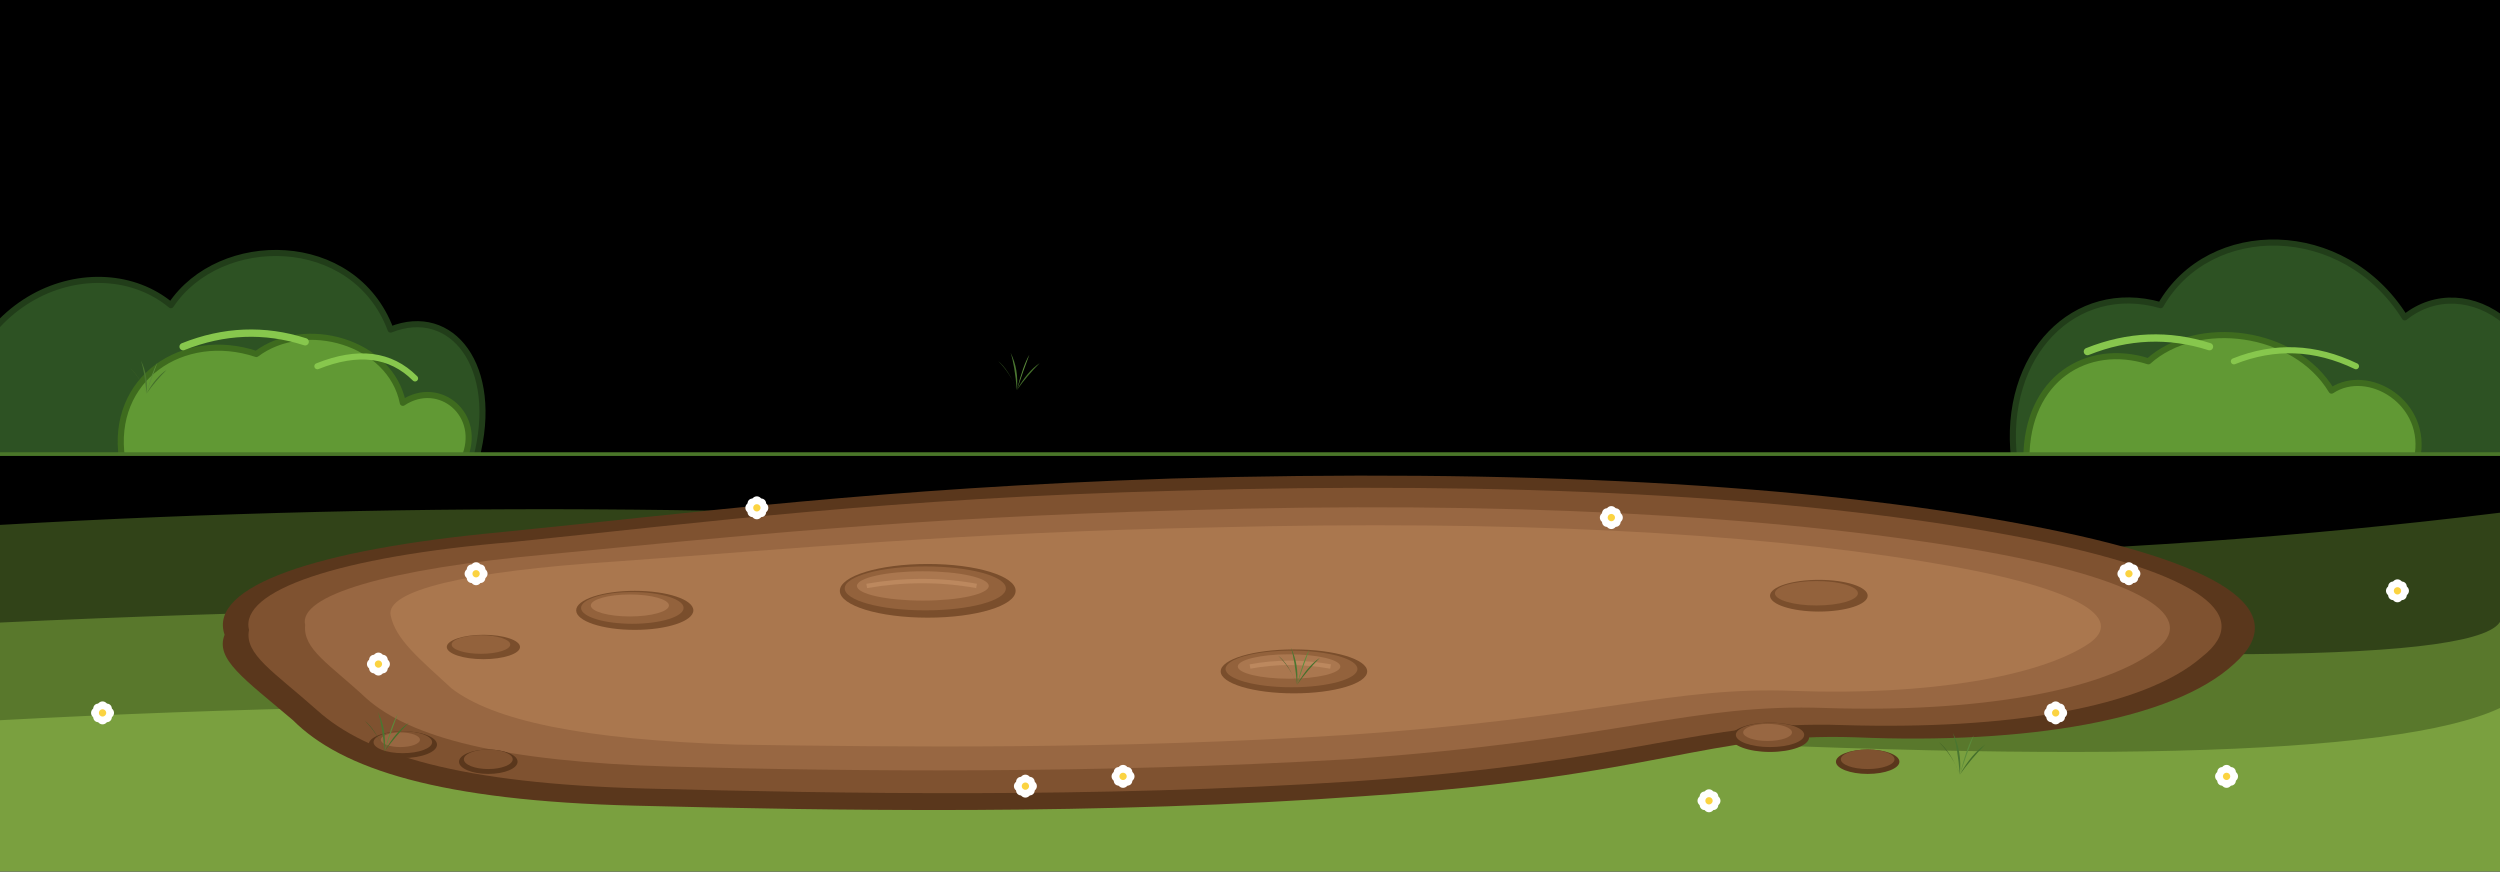
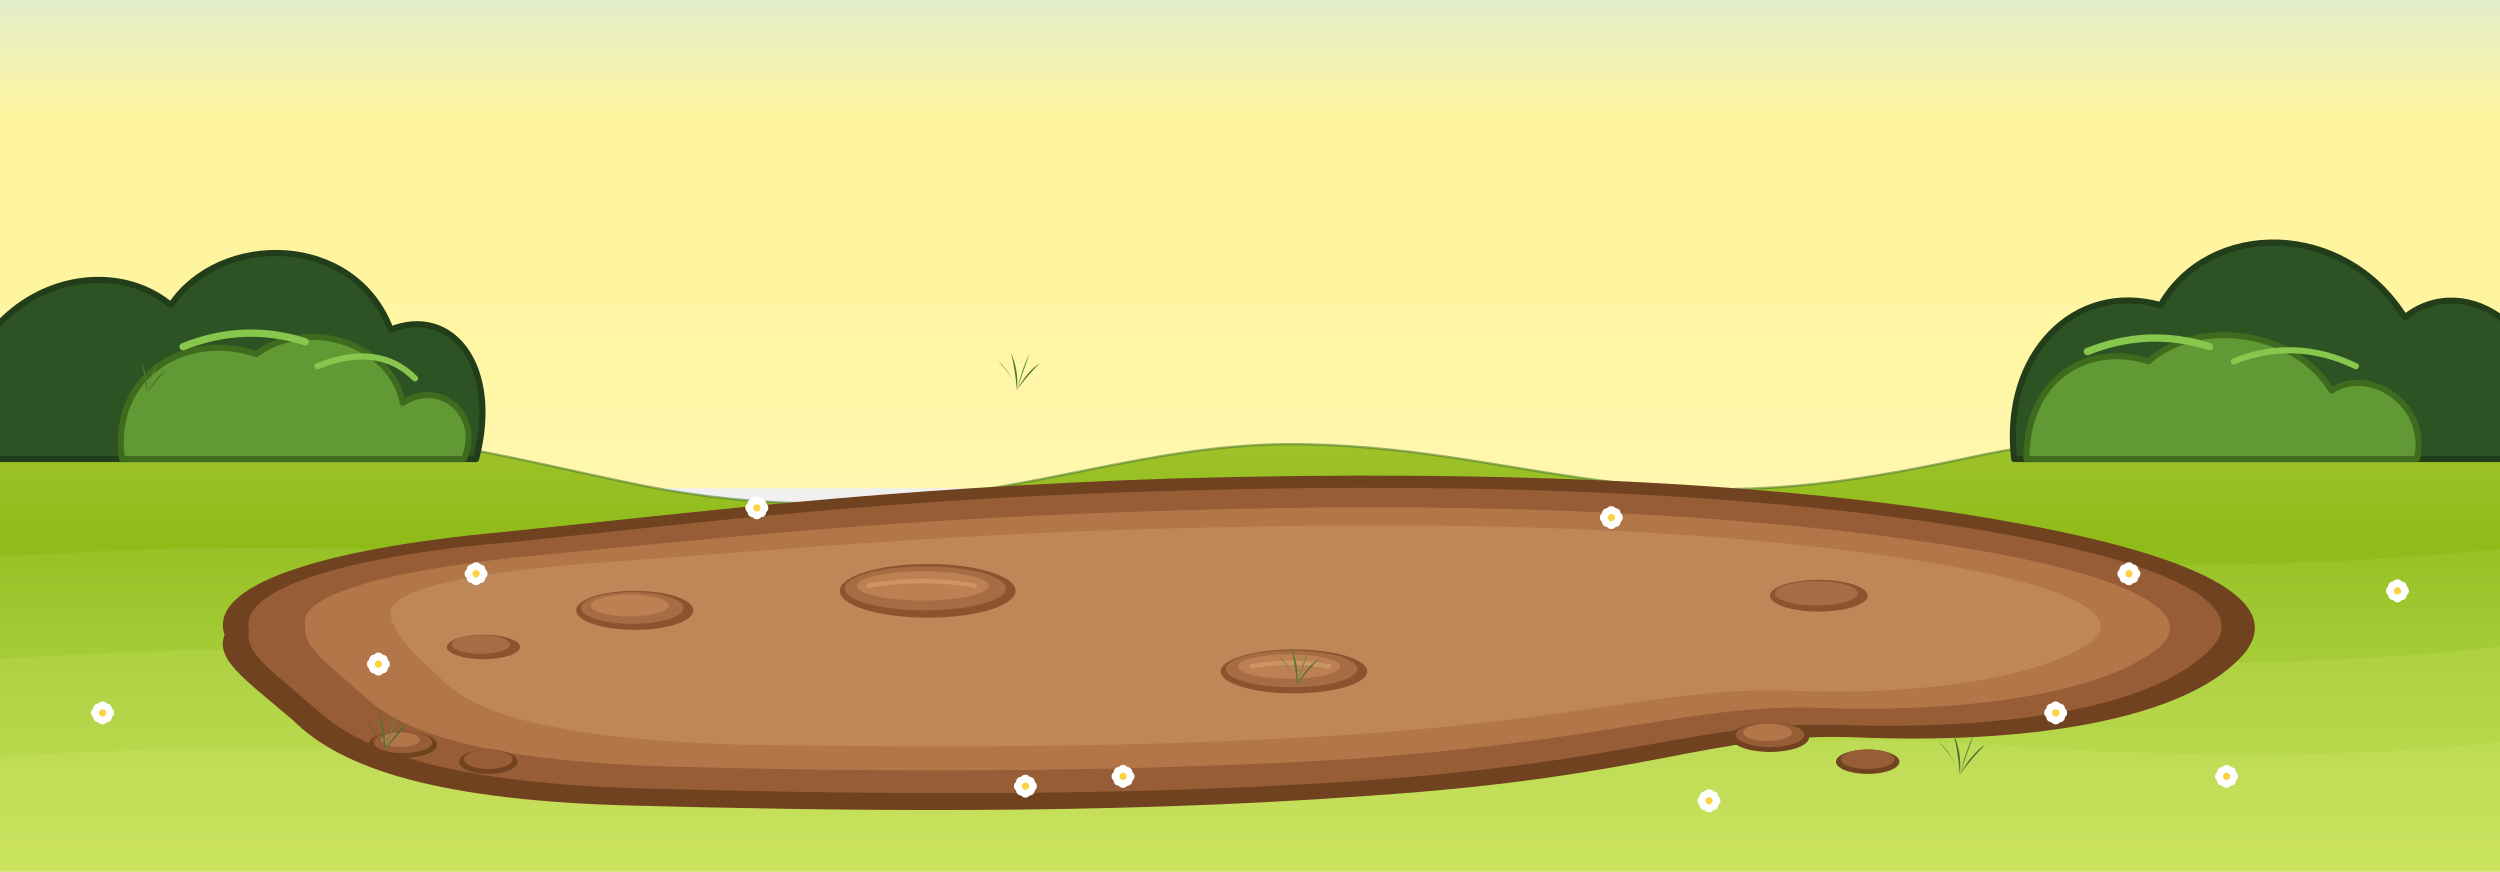
- <svg xmlns="http://www.w3.org/2000/svg" viewBox="0 0 1024 357" width="100%" height="100%" preserveAspectRatio="xMidYMid slice">
+ <svg xmlns="http://www.w3.org/2000/svg" viewBox="0 0 1024 357" width="100%" height="100%" preserveAspectRatio="none">
  <defs>
    <linearGradient id="meadowSky" x1="0" y1="0" x2="0" y2="1">
-       <stop offset="0%" stopColor="#9fc174" />
-       <stop offset="35%" stopColor="#cde09e" />
-       <stop offset="70%" stopColor="#edf5cb" />
-       <stop offset="100%" stopColor="#e4efbb" />
+       <stop offset="0%" stop-color="#e2edca" />
+       <stop offset="24%" stop-color="#fff5a0" />
+       <stop offset="58%" stop-color="#fff5a0" />
+       <stop offset="100%" stop-color="#fff7ae" />
    </linearGradient>
    <linearGradient id="grassGrad" x1="0" y1="0" x2="0" y2="1">
-       <stop offset="0%" stopColor="#7cb638" />
-       <stop offset="25%" stopColor="#8bc044" />
-       <stop offset="60%" stopColor="#9bca50" />
-       <stop offset="100%" stopColor="#a3d259" />
+       <stop offset="0%" stop-color="#9fc32b" />
+       <stop offset="25%" stop-color="#8fbb19" />
+       <stop offset="60%" stop-color="#a8cf35" />
+       <stop offset="100%" stop-color="#c9e34c" />
    </linearGradient>
    <g id="daisyFlower">
      <circle cx="-2.5" cy="0" r="2.2" fill="#ffffff" />
      <circle cx="2.5" cy="0" r="2.2" fill="#ffffff" />
      <circle cx="0" cy="-2.5" r="2.2" fill="#ffffff" />
      <circle cx="0" cy="2.5" r="2.2" fill="#ffffff" />
      <circle cx="-1.8" cy="-1.8" r="2" fill="#ffffff" />
      <circle cx="1.8" cy="-1.8" r="2" fill="#ffffff" />
      <circle cx="-1.8" cy="1.8" r="2" fill="#ffffff" />
      <circle cx="1.8" cy="1.8" r="2" fill="#ffffff" />
      <circle cx="0" cy="0" r="1.5" fill="#fbd341" />
    </g>
    <g id="grassSprout">
      <path d="M 0 0 Q -4 -10 -9 -14 Q -3 -8 0 0 Z" fill="#395c25" />
      <path d="M 0 0 Q -1 -12 -3 -18 Q 1 -10 0 0 Z" fill="#4a7630" />
      <path d="M 0 0 Q 3 -12 6 -17 Q 3 -9 0 0 Z" fill="#5b8c3b" />
      <path d="M 0 0 Q 5 -9 11 -13 Q 5 -7 0 0 Z" fill="#446f2b" />
    </g>
  </defs>
  <rect width="1024" height="200" fill="url(#meadowSky)" />
+   <path d="M 0 183 C 52 182, 91 177, 132 178 C 179 179, 211 188, 254 197 C 304 208, 351 209, 400 201 C 450 193, 487 181, 535 182 C 584 183, 621 193, 665 198 C 715 204, 757 198, 804 188 C 850 178, 888 176, 930 181 C 969 186, 997 190, 1024 184 L 1024 357 L 0 357 Z" fill="url(#grassGrad)" />
+   <path d="M 0 183 C 52 182, 91 177, 132 178 C 179 179, 211 188, 254 197 C 304 208, 351 209, 400 201 C 450 193, 487 181, 535 182 C 584 183, 621 193, 665 198 C 715 204, 757 198, 804 188 C 850 178, 888 176, 930 181 C 969 186, 997 190, 1024 184" fill="none" stroke="#4a7629" stroke-width="1" opacity="0.55" />
+   <path d="M 0 228 C 112 221, 193 225, 286 234 C 379 243, 455 242, 545 232 C 644 220, 717 222, 805 228 C 897 234, 959 231, 1024 225 L 1024 357 L 0 357 Z" fill="#b5d65a" opacity="0.2" />
+   <path d="M 0 270 C 99 263, 189 266, 283 276 C 380 287, 470 286, 563 275 C 656 264, 742 261, 827 268 C 903 274, 968 271, 1024 265 L 1024 357 L 0 357 Z" fill="#d2e675" opacity="0.19" />
+   <path d="M 0 310 C 111 303, 197 306, 290 316 C 383 326, 470 326, 562 316 C 657 305, 746 300, 831 306 C 908 311, 968 310, 1024 304 L 1024 357 L 0 357 Z" fill="#e1ed8c" opacity="0.16" />
  <g fill="#2d5223" stroke="#213d19" stroke-width="2.5" stroke-linejoin="round">
    <path d="M -20 188 C -20 120, 40 100, 70 125 C 90 95, 145 95, 160 135 C 185 125, 205 150, 195 188 Z" />
  </g>
  <g fill="#619934" stroke="#3e6b1e" stroke-width="2.5" stroke-linejoin="round">
    <path d="M 50 188 C 45 155, 75 135, 105 145 C 125 130, 160 140, 165 165 C 180 155, 198 170, 190 188 Z" />
  </g>
  <path d="M 75 142 Q 100 132 125 140" stroke="#87c74d" stroke-width="3" fill="none" stroke-linecap="round" />
  <path d="M 130 150 Q 155 140 170 155" stroke="#87c74d" stroke-width="2.5" fill="none" stroke-linecap="round" />
  <g fill="#2d5223" stroke="#213d19" stroke-width="2.5" stroke-linejoin="round">
    <path d="M 825 188 C 820 145, 850 115, 885 125 C 905 90, 960 90, 985 130 C 1010 110, 1050 135, 1045 188 Z" />
  </g>
  <g fill="#619934" stroke="#3e6b1e" stroke-width="2.5" stroke-linejoin="round">
    <path d="M 830 188 C 830 155, 855 140, 880 148 C 900 130, 940 135, 955 160 C 970 150, 995 165, 990 188 Z" />
  </g>
  <path d="M 855 144 Q 880 134 905 142" stroke="#87c74d" stroke-width="3" fill="none" stroke-linecap="round" />
  <path d="M 915 148 Q 940 138 965 150" stroke="#87c74d" stroke-width="2.5" fill="none" stroke-linecap="round" />
  <use href="#grassSprout" x="490" y="188" transform="scale(0.85)" />
-   <rect y="186" width="1024" height="171" fill="url(#grassGrad)" />
-   <line x1="0" y1="186" x2="1024" y2="186" stroke="#4a7629" stroke-width="1.5" />
-   <path d="M 0 215 Q 260 200 520 220 T 1024 210 L 1024 357 L 0 357 Z" fill="#8bc044" opacity="0.35" />
-   <path d="M 0 255 Q 320 240 680 260 T 1024 250 L 1024 357 L 0 357 Z" fill="#95c74c" opacity="0.4" />
-   <path d="M 0 295 Q 280 280 620 300 T 1024 290 L 1024 357 L 0 357 Z" fill="#a1d056" opacity="0.45" />
-   <path d="M 92 260 C 85 240, 130 225, 205 218 C 285 210, 360 200, 480 196 C 620 192, 740 198, 830 215 C 910 230, 940 250, 915 272 C 890 295, 830 305, 760 302 C 700 300, 680 318, 560 326 C 450 334, 340 332, 260 330 C 180 328, 140 315, 120 295 C 100 278, 88 270, 92 260 Z" fill="#5a371c" />
-   <path d="M 102 258 C 98 242, 138 228, 210 222 C 288 214, 365 204, 482 201 C 618 197, 735 203, 822 219 C 898 233, 925 251, 902 269 C 878 290, 822 299, 755 297 C 696 295, 672 312, 555 320 C 448 327, 342 325, 265 323 C 188 321, 150 309, 130 291 C 112 275, 100 268, 102 258 Z" fill="#7f5230" />
-   <path d="M 125 256 C 122 244, 158 233, 225 227 C 298 220, 372 212, 485 209 C 615 205, 725 211, 808 225 C 878 237, 902 253, 882 267 C 860 283, 810 292, 748 290 C 692 288, 665 303, 552 311 C 448 317, 348 316, 275 314 C 205 312, 168 302, 150 286 C 135 272, 124 266, 125 256 Z" fill="#986742" />
-   <path d="M 160 252 C 158 242, 190 234, 252 230 C 322 225, 395 218, 498 216 C 618 213, 715 218, 788 230 C 850 240, 872 253, 855 264 C 835 277, 790 285, 735 283 C 685 281, 655 294, 552 301 C 458 307, 368 306, 302 305 C 238 303, 202 295, 185 282 C 172 270, 162 262, 160 252 Z" fill="#aa774e" />
-   <ellipse cx="380" cy="242" rx="36" ry="11" fill="#7a4e2c" />
-   <ellipse cx="379" cy="241" rx="33" ry="9" fill="#93623c" />
-   <ellipse cx="378" cy="240" rx="27" ry="6" fill="#aa774f" />
-   <path d="M 355 240 Q 378 236 400 240" stroke="#c08c62" stroke-width="1.8" fill="none" opacity="0.8" />
-   <ellipse cx="530" cy="275" rx="30" ry="9" fill="#7a4e2c" />
-   <ellipse cx="529" cy="274" rx="27" ry="7.5" fill="#93623c" />
-   <ellipse cx="528" cy="273" rx="21" ry="5" fill="#aa774f" />
-   <path d="M 512 273 Q 528 270 545 273" stroke="#c08c62" stroke-width="1.8" fill="none" opacity="0.8" />
-   <ellipse cx="260" cy="250" rx="24" ry="8" fill="#7a4e2c" />
-   <ellipse cx="259" cy="249" rx="21" ry="6.5" fill="#93623c" />
-   <ellipse cx="258" cy="248" rx="16" ry="4.5" fill="#aa774f" />
-   <ellipse cx="198" cy="265" rx="15" ry="5" fill="#7a4e2c" />
-   <ellipse cx="197" cy="264" rx="12" ry="3.8" fill="#93623c" />
-   <ellipse cx="745" cy="244" rx="20" ry="6.5" fill="#7a4e2c" />
-   <ellipse cx="744" cy="243" rx="17" ry="5" fill="#93623c" />
-   <ellipse cx="165" cy="305" rx="14" ry="5.5" fill="#5a371c" />
-   <ellipse cx="165" cy="304" rx="12" ry="4.5" fill="#7f5230" />
-   <ellipse cx="164" cy="303" rx="8" ry="3" fill="#986742" />
-   <ellipse cx="200" cy="312" rx="12" ry="5" fill="#5a371c" />
-   <ellipse cx="200" cy="311" rx="10" ry="4" fill="#7f5230" />
-   <ellipse cx="725" cy="302" rx="16" ry="6" fill="#5a371c" />
-   <ellipse cx="725" cy="301" rx="14" ry="5" fill="#7f5230" />
-   <ellipse cx="724" cy="300" rx="10" ry="3.5" fill="#986742" />
-   <ellipse cx="765" cy="312" rx="13" ry="5" fill="#5a371c" />
-   <ellipse cx="765" cy="311" rx="11" ry="4" fill="#7f5230" />
+   <path d="M 92 260 C 85 240, 130 225, 205 218 C 285 210, 360 200, 480 196 C 620 192, 740 198, 830 215 C 910 230, 940 250, 915 272 C 890 295, 830 305, 760 302 C 700 300, 680 318, 560 326 C 450 334, 340 332, 260 330 C 180 328, 140 315, 120 295 C 100 278, 88 270, 92 260 Z" fill="#70421f" />
+   <path d="M 102 258 C 98 242, 138 228, 210 222 C 288 214, 365 204, 482 201 C 618 197, 735 203, 822 219 C 898 233, 925 251, 902 269 C 878 290, 822 299, 755 297 C 696 295, 672 312, 555 320 C 448 327, 342 325, 265 323 C 188 321, 150 309, 130 291 C 112 275, 100 268, 102 258 Z" fill="#975d36" />
+   <path d="M 125 256 C 122 244, 158 233, 225 227 C 298 220, 372 212, 485 209 C 615 205, 725 211, 808 225 C 878 237, 902 253, 882 267 C 860 283, 810 292, 748 290 C 692 288, 665 303, 552 311 C 448 317, 348 316, 275 314 C 205 312, 168 302, 150 286 C 135 272, 124 266, 125 256 Z" fill="#b27649" />
+   <path d="M 160 252 C 158 242, 190 234, 252 230 C 322 225, 395 218, 498 216 C 618 213, 715 218, 788 230 C 850 240, 872 253, 855 264 C 835 277, 790 285, 735 283 C 685 281, 655 294, 552 301 C 458 307, 368 306, 302 305 C 238 303, 202 295, 185 282 C 172 270, 162 262, 160 252 Z" fill="#bd8758" />
+   <ellipse cx="380" cy="242" rx="36" ry="11" fill="#8b542f" />
+   <ellipse cx="379" cy="241" rx="33" ry="9" fill="#a66c43" />
+   <ellipse cx="378" cy="240" rx="27" ry="6" fill="#bc8052" />
+   <path d="M 355 240 Q 378 236 400 240" stroke="#d09a67" stroke-width="1.8" fill="none" opacity="0.8" />
+   <ellipse cx="530" cy="275" rx="30" ry="9" fill="#8b542f" />
+   <ellipse cx="529" cy="274" rx="27" ry="7.5" fill="#a66c43" />
+   <ellipse cx="528" cy="273" rx="21" ry="5" fill="#bc8052" />
+   <path d="M 512 273 Q 528 270 545 273" stroke="#d09a67" stroke-width="1.8" fill="none" opacity="0.8" />
+   <ellipse cx="260" cy="250" rx="24" ry="8" fill="#8b542f" />
+   <ellipse cx="259" cy="249" rx="21" ry="6.5" fill="#a66c43" />
+   <ellipse cx="258" cy="248" rx="16" ry="4.5" fill="#bc8052" />
+   <ellipse cx="198" cy="265" rx="15" ry="5" fill="#8b542f" />
+   <ellipse cx="197" cy="264" rx="12" ry="3.8" fill="#a66c43" />
+   <ellipse cx="745" cy="244" rx="20" ry="6.5" fill="#8b542f" />
+   <ellipse cx="744" cy="243" rx="17" ry="5" fill="#a66c43" />
+   <ellipse cx="165" cy="305" rx="14" ry="5.5" fill="#70421f" />
+   <ellipse cx="165" cy="304" rx="12" ry="4.5" fill="#975d36" />
+   <ellipse cx="164" cy="303" rx="8" ry="3" fill="#b27649" />
+   <ellipse cx="200" cy="312" rx="12" ry="5" fill="#70421f" />
+   <ellipse cx="200" cy="311" rx="10" ry="4" fill="#975d36" />
+   <ellipse cx="725" cy="302" rx="16" ry="6" fill="#70421f" />
+   <ellipse cx="725" cy="301" rx="14" ry="5" fill="#975d36" />
+   <ellipse cx="724" cy="300" rx="10" ry="3.5" fill="#b27649" />
+   <ellipse cx="765" cy="312" rx="13" ry="5" fill="#70421f" />
+   <ellipse cx="765" cy="311" rx="11" ry="4" fill="#975d36" />
  <use href="#grassSprout" x="175" y="342" transform="scale(0.9)" />
  <use href="#grassSprout" x="625" y="330" transform="scale(0.85)" />
  <use href="#grassSprout" x="845" y="334" transform="scale(0.95)" />
  <use href="#grassSprout" x="80" y="215" transform="scale(0.75)" />
  <use href="#daisyFlower" x="42" y="292" />
  <use href="#daisyFlower" x="155" y="272" />
  <use href="#daisyFlower" x="195" y="235" />
  <use href="#daisyFlower" x="420" y="322" />
  <use href="#daisyFlower" x="460" y="318" />
  <use href="#daisyFlower" x="700" y="328" />
  <use href="#daisyFlower" x="842" y="292" />
  <use href="#daisyFlower" x="872" y="235" />
  <use href="#daisyFlower" x="912" y="318" />
  <use href="#daisyFlower" x="982" y="242" />
  <use href="#daisyFlower" x="310" y="208" />
  <use href="#daisyFlower" x="660" y="212" />
</svg>
